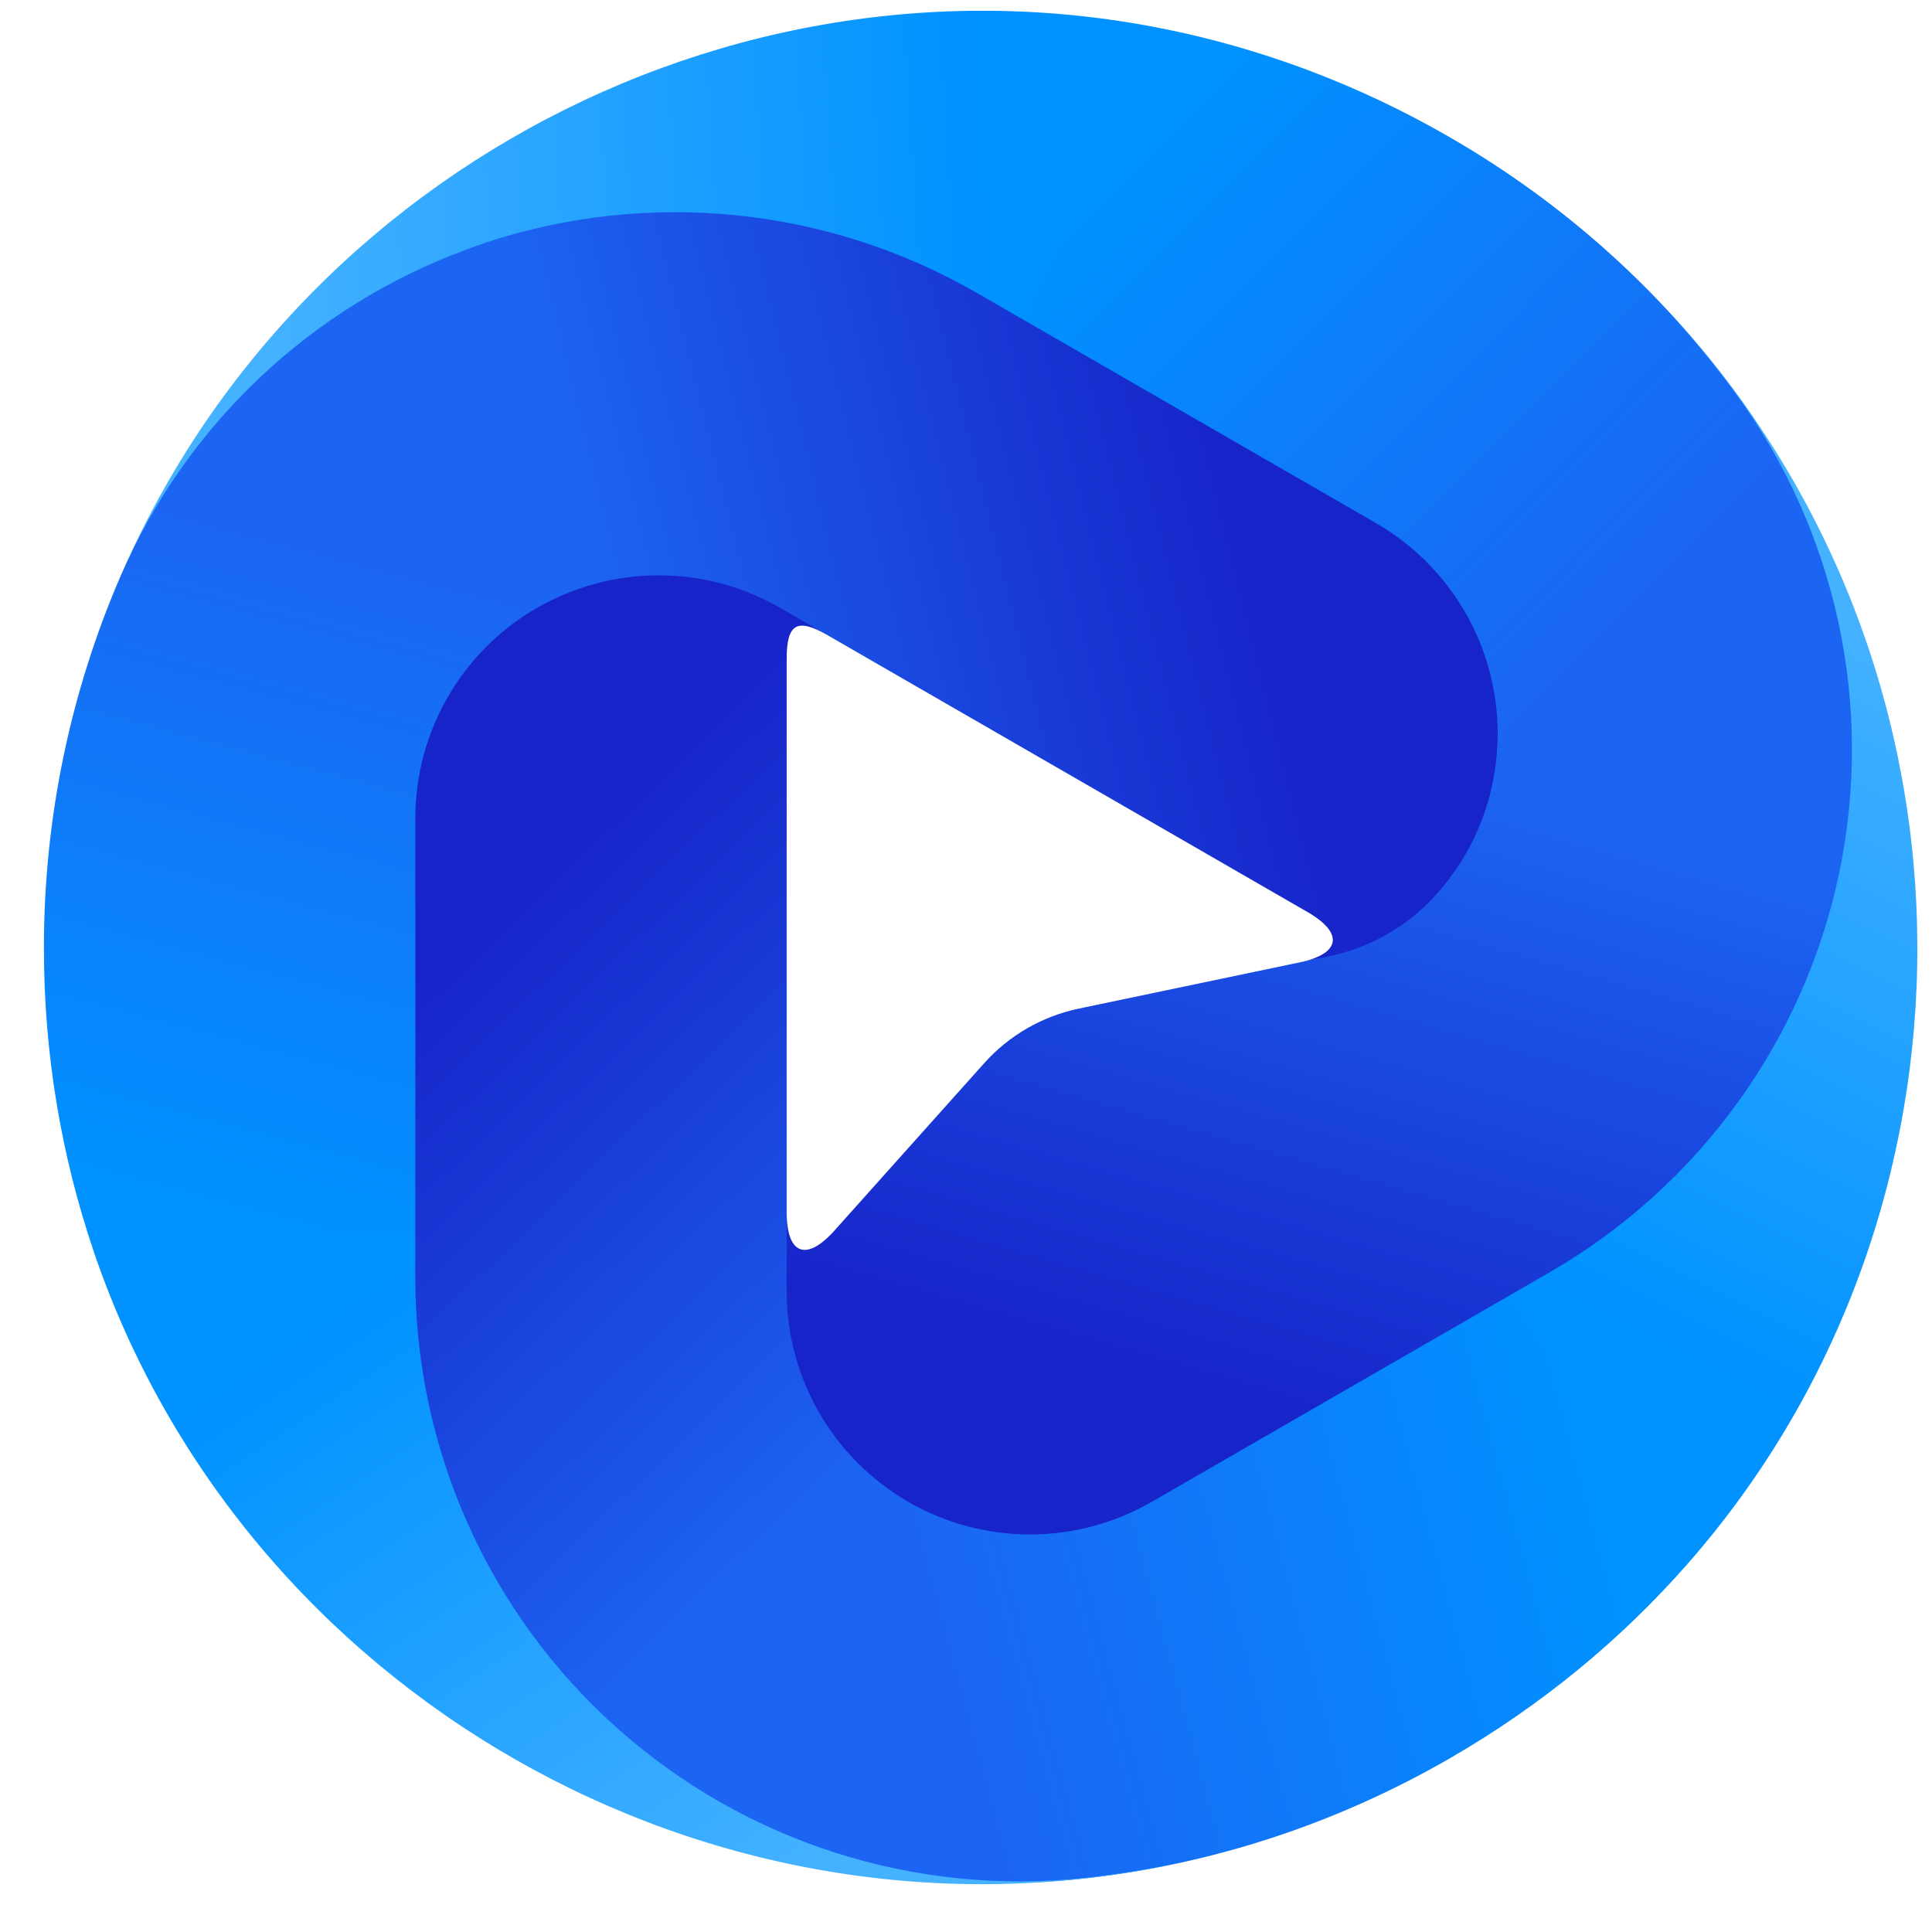
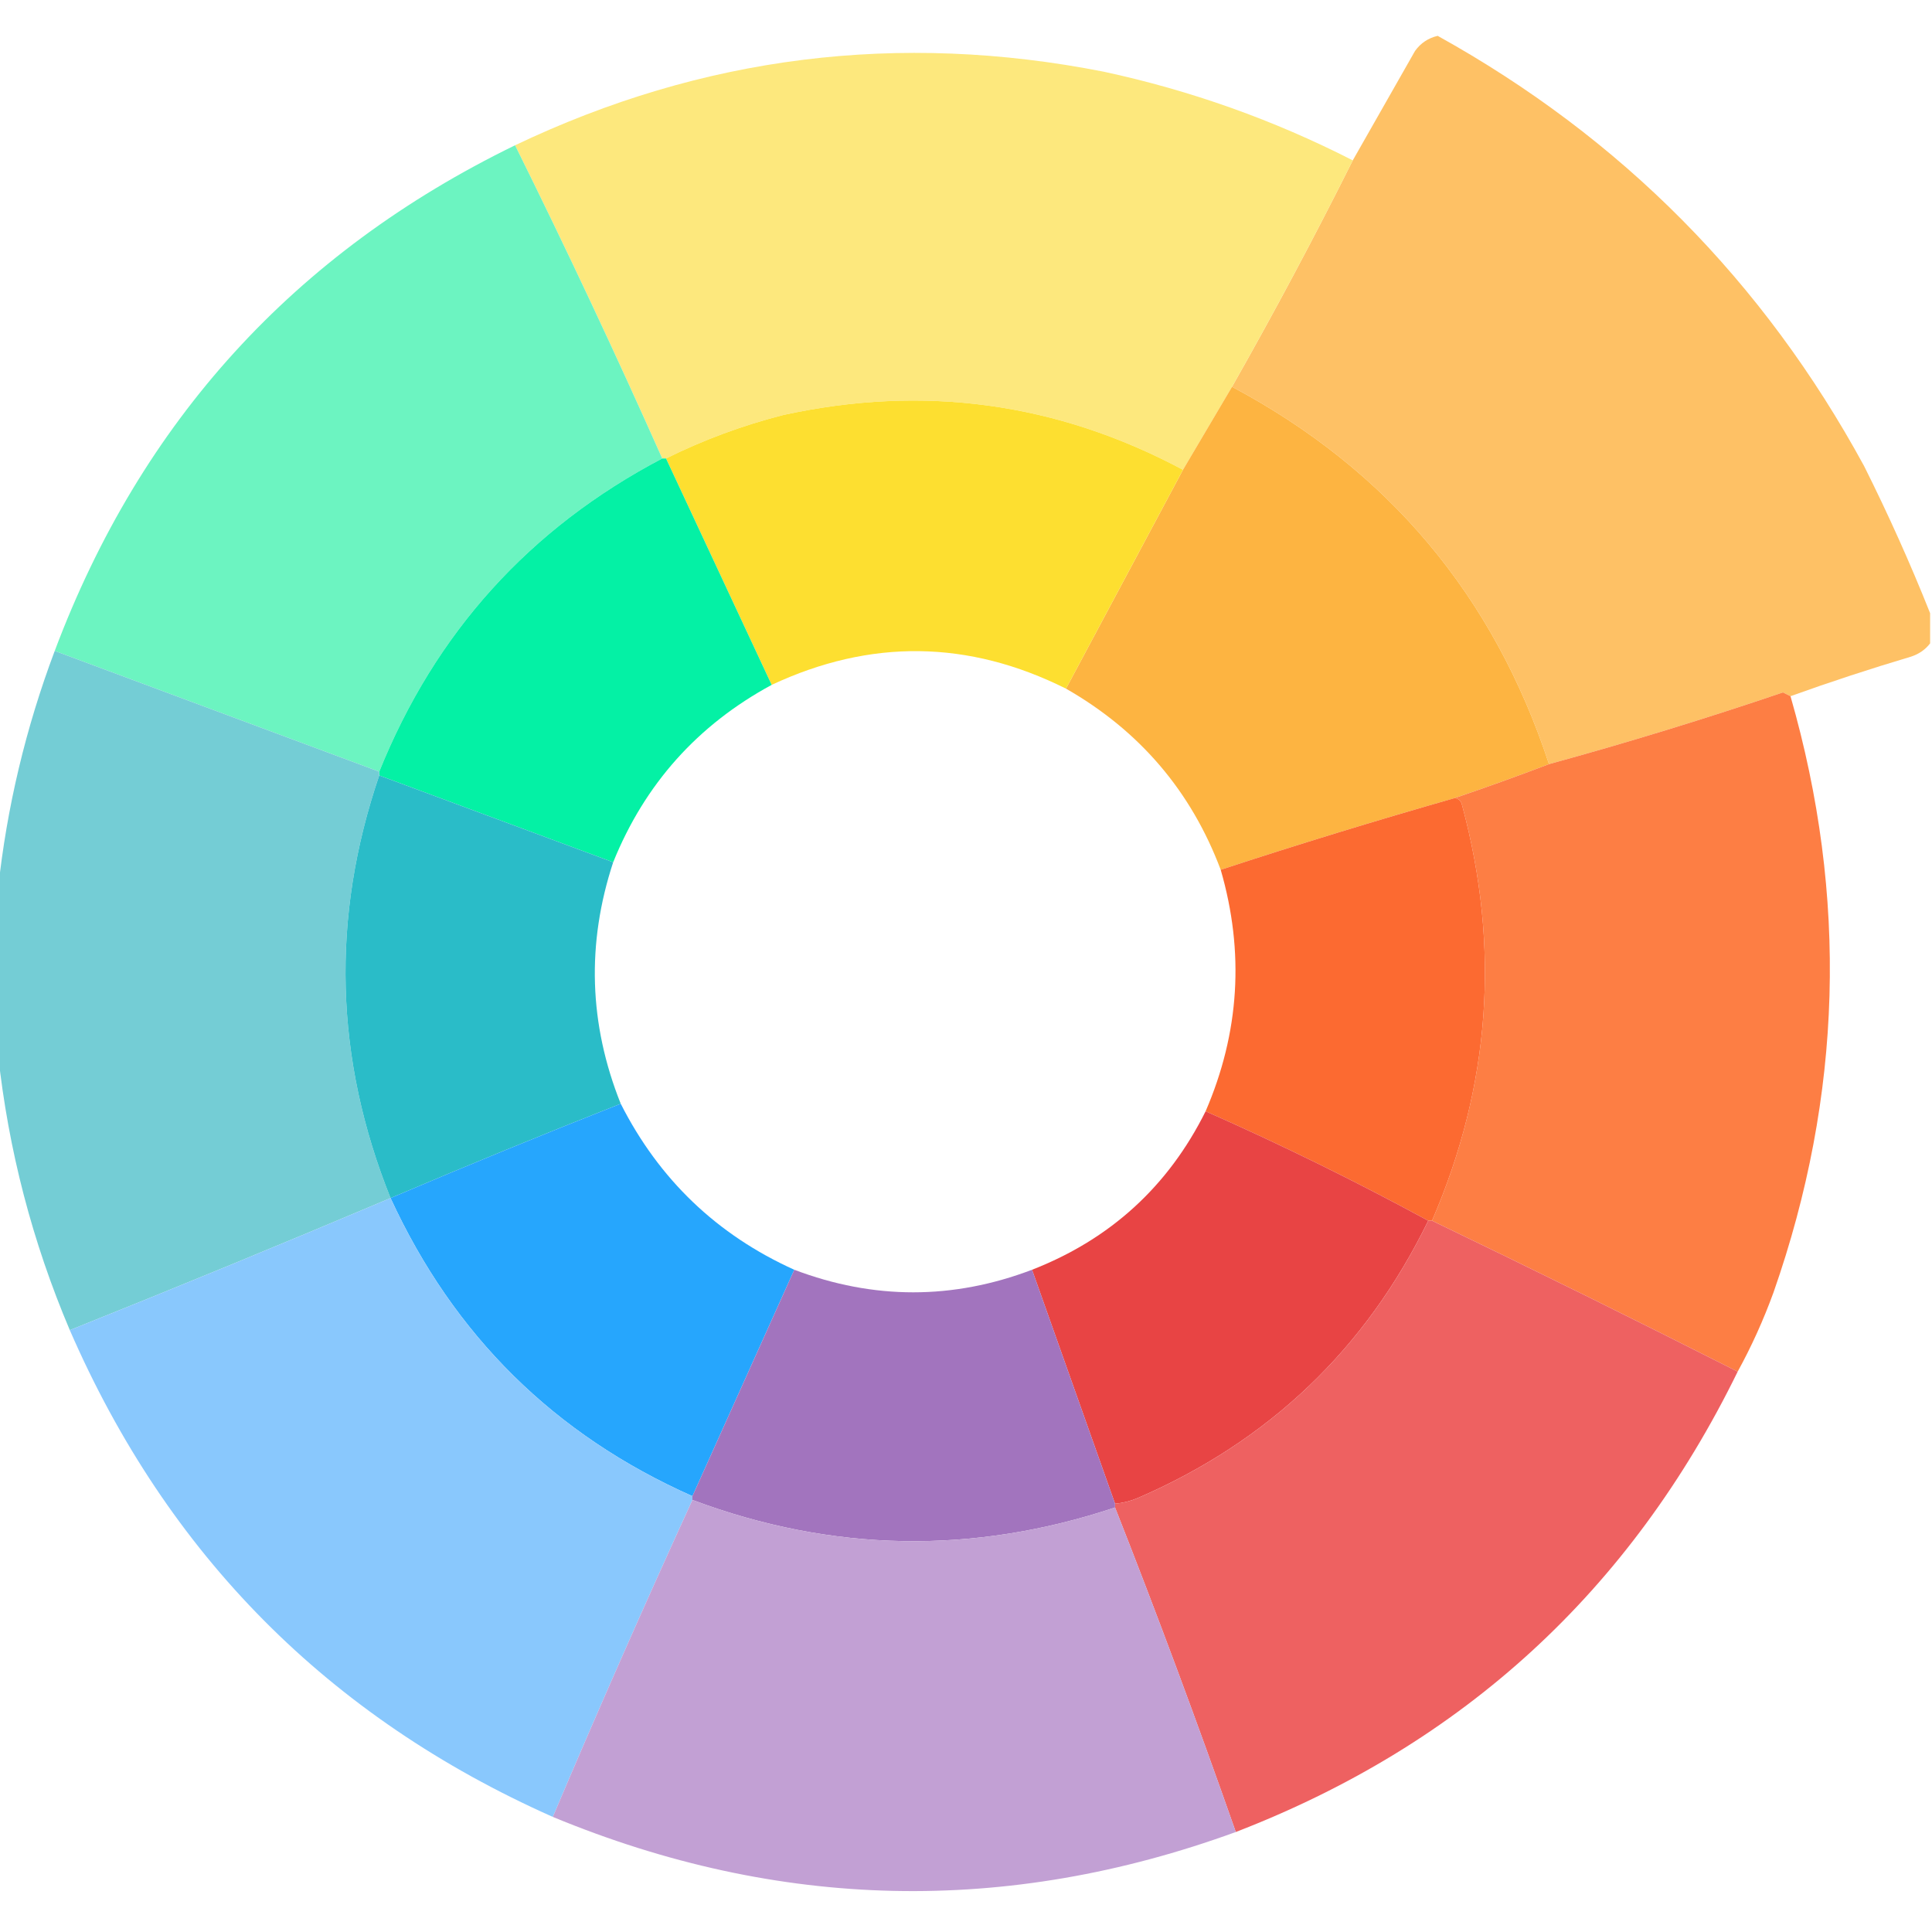
- <svg xmlns="http://www.w3.org/2000/svg" viewBox="0 0 33 33" fill="none">
-   <path d="M25.27 13.126C25.195 13.636 24.859 14.33 24.473 14.933C23.986 15.694 23.212 16.226 22.328 16.411L18.43 17.227C17.803 17.358 17.235 17.685 16.809 18.162L14.253 21.019C13.773 21.556 13.437 21.428 13.437 20.707C13.431 20.734 12.169 23.99 15.515 25.92C16.8 26.662 18.651 26.395 19.937 25.654L26.749 21.725C29.296 20.255 31.095 17.77 31.693 14.892C31.716 14.778 31.735 14.664 31.754 14.55L25.27 13.126Z" fill="url(#paint0_linear_11430_22515)" />
-   <path d="M23.503 9.201C24.788 9.943 25.314 11.047 25.314 12.53C25.314 12.731 25.298 12.93 25.269 13.126L28.014 14.305L31.754 14.55C32.233 11.778 31.294 8.926 29.612 6.658C28.346 4.952 26.717 3.471 24.758 2.341C23.167 1.423 21.514 0.819 19.852 0.487L17.986 2.904L17.396 5.679L23.503 9.201Z" fill="url(#paint1_linear_11430_22515)" />
-   <path d="M1.534 11.235C1.533 11.237 1.535 11.238 1.536 11.236C1.68 10.804 1.86 10.322 2.086 9.807C3.263 7.118 5.533 5.324 8.325 4.409C11.117 3.495 14.165 3.815 16.71 5.283L17.396 5.679L19.852 0.487C12.041 -1.073 4.057 3.516 1.544 11.205C1.542 11.209 1.538 11.222 1.534 11.235Z" fill="url(#paint2_linear_11430_22515)" />
-   <path d="M19.67 25.654C18.384 26.395 16.8 26.395 15.515 25.654C15.34 25.553 15.176 25.44 15.02 25.317L12.759 26.872L10.81 30.021C12.973 31.821 15.782 32.4 18.589 32.078C20.701 31.836 22.799 31.166 24.758 30.037C26.349 29.119 27.7 27.991 28.818 26.72L27.656 23.896L25.776 22.132L19.67 25.654Z" fill="url(#paint3_linear_11430_22515)" />
-   <path d="M15.02 25.317C14.03 24.537 13.437 23.341 13.437 22.059V21.931V11.256C13.437 10.652 13.615 10.549 14.138 10.851C13.332 10.386 11.47 8.79 9.171 10.117C7.886 10.858 6.827 12.495 6.827 13.978V21.836C6.827 24.775 8.349 27.841 10.544 29.797C10.631 29.874 10.721 29.947 10.81 30.021L15.02 25.317Z" fill="url(#paint4_linear_11430_22515)" />
-   <path d="M28.66 5.496C28.659 5.494 28.657 5.495 28.659 5.497C28.961 5.838 29.289 6.235 29.622 6.687C31.365 9.051 32.016 12.045 31.413 14.918C30.809 17.791 29.007 20.268 26.462 21.736L25.776 22.132L28.818 26.72C34.076 20.741 34.09 11.539 28.681 5.519C28.679 5.516 28.67 5.506 28.66 5.496Z" fill="url(#paint5_linear_11430_22515)" />
-   <path d="M7.094 13.978C7.094 12.495 7.886 11.124 9.171 10.383C9.346 10.282 9.526 10.197 9.71 10.123L9.493 7.39L7.969 4.262C5.327 5.234 3.19 7.241 2.065 9.831C1.219 11.779 0.75 13.929 0.75 16.189C0.75 18.024 1.053 19.757 1.596 21.36L4.624 21.767L7.094 21.022V13.978Z" fill="url(#paint6_linear_11430_22515)" />
-   <path d="M9.71 10.123C10.882 9.656 12.215 9.742 13.326 10.383L13.437 10.447L22.333 15.578C22.957 15.938 22.9 16.292 22.195 16.439L22.708 16.332C23.383 16.191 24 15.846 24.472 15.343C25.283 14.478 25.581 13.435 25.581 12.53C25.581 11.047 24.789 9.676 23.503 8.935L16.691 5.006C14.144 3.536 11.089 3.223 8.296 4.144C8.186 4.181 8.078 4.222 7.969 4.262L9.71 10.123Z" fill="url(#paint7_linear_11430_22515)" />
-   <path d="M20.072 31.836C20.074 31.835 20.074 31.833 20.072 31.834C19.625 31.925 19.117 32.01 18.558 32.072C15.638 32.398 12.717 31.464 10.529 29.506C8.34 27.547 7.093 24.75 7.093 21.814L7.093 21.022L1.595 21.36C4.149 28.899 12.119 33.512 20.041 31.842C20.045 31.841 20.058 31.839 20.072 31.836Z" fill="url(#paint8_linear_11430_22515)" />
-   <defs>
-     <linearGradient id="paint0_linear_11430_22515" x1="20.81" y1="23.953" x2="23.958" y2="12.99" gradientUnits="userSpaceOnUse">
-       <stop stop-color="#1724C9" />
-       <stop offset="1" stop-color="#1C64F2" />
-     </linearGradient>
-     <linearGradient id="paint1_linear_11430_22515" x1="28.059" y1="10.584" x2="19.78" y2="2.333" gradientUnits="userSpaceOnUse">
-       <stop stop-color="#1C64F2" />
-       <stop offset="1" stop-color="#0092FF" />
-     </linearGradient>
-     <linearGradient id="paint2_linear_11430_22515" x1="16.915" y1="5.205" x2="4.424" y2="5.994" gradientUnits="userSpaceOnUse">
-       <stop stop-color="#0092FF" />
-       <stop offset="1" stop-color="#45B2FF" />
-     </linearGradient>
-     <linearGradient id="paint3_linear_11430_22515" x1="16.07" y1="28.846" x2="27.287" y2="25.819" gradientUnits="userSpaceOnUse">
-       <stop stop-color="#1C64F2" />
-       <stop offset="1" stop-color="#0092FF" />
-     </linearGradient>
-     <linearGradient id="paint4_linear_11430_22515" x1="8.019" y1="15.866" x2="15.982" y2="24.118" gradientUnits="userSpaceOnUse">
-       <stop stop-color="#1724C9" />
-       <stop offset="1" stop-color="#1C64F2" />
-     </linearGradient>
-     <linearGradient id="paint5_linear_11430_22515" x1="26.2" y1="21.819" x2="31.757" y2="10.618" gradientUnits="userSpaceOnUse">
-       <stop stop-color="#0092FF" />
-       <stop offset="1" stop-color="#45B2FF" />
-     </linearGradient>
-     <linearGradient id="paint6_linear_11430_22515" x1="6.114" y1="9.314" x2="3.141" y2="20.49" gradientUnits="userSpaceOnUse">
-       <stop stop-color="#1C64F2" />
-       <stop offset="1" stop-color="#0092FF" />
-     </linearGradient>
-     <linearGradient id="paint7_linear_11430_22515" x1="21.293" y1="8.783" x2="10.428" y2="11.488" gradientUnits="userSpaceOnUse">
-       <stop stop-color="#1724C9" />
-       <stop offset="1" stop-color="#1C64F2" />
-     </linearGradient>
-     <linearGradient id="paint8_linear_11430_22515" x1="7.157" y1="21.54" x2="14.082" y2="31.958" gradientUnits="userSpaceOnUse">
-       <stop stop-color="#0092FF" />
-       <stop offset="1" stop-color="#45B2FF" />
-     </linearGradient>
-   </defs>
+ <svg xmlns="http://www.w3.org/2000/svg" version="1.1" width="512px" height="512px" style="shape-rendering:geometricPrecision; text-rendering:geometricPrecision; image-rendering:optimizeQuality; fill-rule:evenodd; clip-rule:evenodd">
+   <g>
+     <path style="opacity:0.996" fill="#fec164" d="M 511.5,162.5 C 511.5,165.167 511.5,167.833 511.5,170.5C 510.251,172.136 508.584,173.303 506.5,174C 495.626,177.236 484.959,180.736 474.5,184.5C 473.85,184.196 473.183,183.863 472.5,183.5C 451.999,190.457 431.332,196.791 410.5,202.5C 395.849,157.857 367.849,124.524 326.5,102.5C 337.708,82.748 348.375,62.748 358.5,42.5C 363.973,32.896 369.473,23.229 375,13.5C 376.501,11.416 378.501,10.083 381,9.5C 429.68,36.514 467.347,74.514 494,123.5C 500.432,136.353 506.265,149.353 511.5,162.5 Z" />
+   </g>
+   <g>
+     <path style="opacity:0.996" fill="#fde87c" d="M 358.5,42.5 C 348.375,62.748 337.708,82.748 326.5,102.5C 322.167,109.833 317.833,117.167 313.5,124.5C 280.094,106.661 244.761,101.827 207.5,110C 196.725,112.757 186.391,116.59 176.5,121.5C 176.167,121.5 175.833,121.5 175.5,121.5C 163.081,93.585 150.081,65.918 136.5,38.5C 186.183,14.811 238.183,8.311 292.5,19C 315.568,23.966 337.568,31.8 358.5,42.5 Z" />
+   </g>
+   <g>
+     <path style="opacity:0.997" fill="#6cf4c1" d="M 136.5,38.5 C 150.081,65.918 163.081,93.585 175.5,121.5C 140.351,139.983 115.351,167.65 100.5,204.5C 71.844,193.84 43.177,183.173 14.5,172.5C 37.37,111.63 78.037,66.963 136.5,38.5 Z" />
+   </g>
+   <g>
+     <path style="opacity:0.997" fill="#fdb441" d="M 326.5,102.5 C 367.849,124.524 395.849,157.857 410.5,202.5C 402.217,205.654 393.883,208.654 385.5,211.5C 364.713,217.429 344.047,223.762 323.5,230.5C 315.648,209.64 301.982,193.64 282.5,182.5C 292.833,163.167 303.167,143.833 313.5,124.5C 317.833,117.167 322.167,109.833 326.5,102.5 Z" />
+   </g>
+   <g>
+     <path style="opacity:0.997" fill="#fddf30" d="M 313.5,124.5 C 303.167,143.833 292.833,163.167 282.5,182.5C 256.662,169.583 230.662,169.25 204.5,181.5C 195.164,161.496 185.831,141.496 176.5,121.5C 186.391,116.59 196.725,112.757 207.5,110C 244.761,101.827 280.094,106.661 313.5,124.5 Z" />
+   </g>
+   <g>
+     <path style="opacity:0.996" fill="#03f1a5" d="M 175.5,121.5 C 175.833,121.5 176.167,121.5 176.5,121.5C 185.831,141.496 195.164,161.496 204.5,181.5C 184.856,192.143 170.856,207.809 162.5,228.5C 141.833,220.833 121.167,213.167 100.5,205.5C 100.5,205.167 100.5,204.833 100.5,204.5C 115.351,167.65 140.351,139.983 175.5,121.5 Z" />
+   </g>
+   <g>
+     <path style="opacity:0.997" fill="#74cdd5" d="M 14.5,172.5 C 43.177,183.173 71.844,193.84 100.5,204.5C 100.5,204.833 100.5,205.167 100.5,205.5C 87.658,243.194 88.658,280.527 103.5,317.5C 75.275,329.447 46.941,341.113 18.5,352.5C 8.564,329.087 2.23,304.754 -0.5,279.5C -0.5,264.833 -0.5,250.167 -0.5,235.5C 1.812,213.955 6.812,192.955 14.5,172.5 Z" />
+   </g>
+   <g>
+     <path style="opacity:0.996" fill="#fd7d43" d="M 474.5,184.5 C 489.778,237.619 488.278,290.286 470,342.5C 467.332,349.828 464.165,356.828 460.5,363.5C 433.688,349.928 406.688,336.595 379.5,323.5C 394.967,287.784 397.634,251.118 387.5,213.5C 387.253,212.287 386.586,211.62 385.5,211.5C 393.883,208.654 402.217,205.654 410.5,202.5C 431.332,196.791 451.999,190.457 472.5,183.5C 473.183,183.863 473.85,184.196 474.5,184.5 Z" />
+   </g>
+   <g>
+     <path style="opacity:0.998" fill="#2abcc8" d="M 100.5,205.5 C 121.167,213.167 141.833,220.833 162.5,228.5C 155.402,250.072 156.069,271.405 164.5,292.5C 144.048,300.56 123.715,308.893 103.5,317.5C 88.658,280.527 87.658,243.194 100.5,205.5 Z" />
+   </g>
+   <g>
+     <path style="opacity:0.996" fill="#fc6930" d="M 385.5,211.5 C 386.586,211.62 387.253,212.287 387.5,213.5C 397.634,251.118 394.967,287.784 379.5,323.5C 379.167,323.5 378.833,323.5 378.5,323.5C 359.241,313.037 339.574,303.371 319.5,294.5C 328.492,273.664 329.825,252.331 323.5,230.5C 344.047,223.762 364.713,217.429 385.5,211.5 Z" />
+   </g>
+   <g>
+     <path style="opacity:0.997" fill="#26a6fd" d="M 164.5,292.5 C 174.683,312.584 190.017,327.251 210.5,336.5C 201.516,356.428 192.516,376.428 183.5,396.5C 146.939,380.272 120.272,353.939 103.5,317.5C 123.715,308.893 144.048,300.56 164.5,292.5 Z" />
+   </g>
+   <g>
+     <path style="opacity:0.998" fill="#e84444" d="M 319.5,294.5 C 339.574,303.371 359.241,313.037 378.5,323.5C 361.958,357.459 336.292,381.959 301.5,397C 299.564,397.813 297.564,398.313 295.5,398.5C 288.167,377.833 280.833,357.167 273.5,336.5C 294.269,328.395 309.602,314.395 319.5,294.5 Z" />
+   </g>
+   <g>
+     <path style="opacity:0.996" fill="#89c8fd" d="M 103.5,317.5 C 120.272,353.939 146.939,380.272 183.5,396.5C 183.5,396.833 183.5,397.167 183.5,397.5C 170.796,425.257 158.463,453.257 146.5,481.5C 87.086,455.086 44.419,412.086 18.5,352.5C 46.941,341.113 75.275,329.447 103.5,317.5 Z" />
+   </g>
+   <g>
+     <path style="opacity:0.996" fill="#ee6060" d="M 378.5,323.5 C 378.833,323.5 379.167,323.5 379.5,323.5C 406.688,336.595 433.688,349.928 460.5,363.5C 432.094,421.574 387.761,462.241 327.5,485.5C 317.349,456.552 306.683,427.886 295.5,399.5C 295.5,399.167 295.5,398.833 295.5,398.5C 297.564,398.313 299.564,397.813 301.5,397C 336.292,381.959 361.958,357.459 378.5,323.5 Z" />
+   </g>
+   <g>
+     <path style="opacity:0.997" fill="#a274be" d="M 210.5,336.5 C 231.531,344.47 252.531,344.47 273.5,336.5C 280.833,357.167 288.167,377.833 295.5,398.5C 295.5,398.833 295.5,399.167 295.5,399.5C 257.895,412.041 220.561,411.374 183.5,397.5C 183.5,397.167 183.5,396.833 183.5,396.5C 192.516,376.428 201.516,356.428 210.5,336.5 Z" />
+   </g>
+   <g>
+     <path style="opacity:0.998" fill="#c2a0d4" d="M 183.5,397.5 C 220.561,411.374 257.895,412.041 295.5,399.5C 306.683,427.886 317.349,456.552 327.5,485.5C 266.753,507.638 206.42,506.305 146.5,481.5C 158.463,453.257 170.796,425.257 183.5,397.5 Z" />
+   </g>
</svg>
